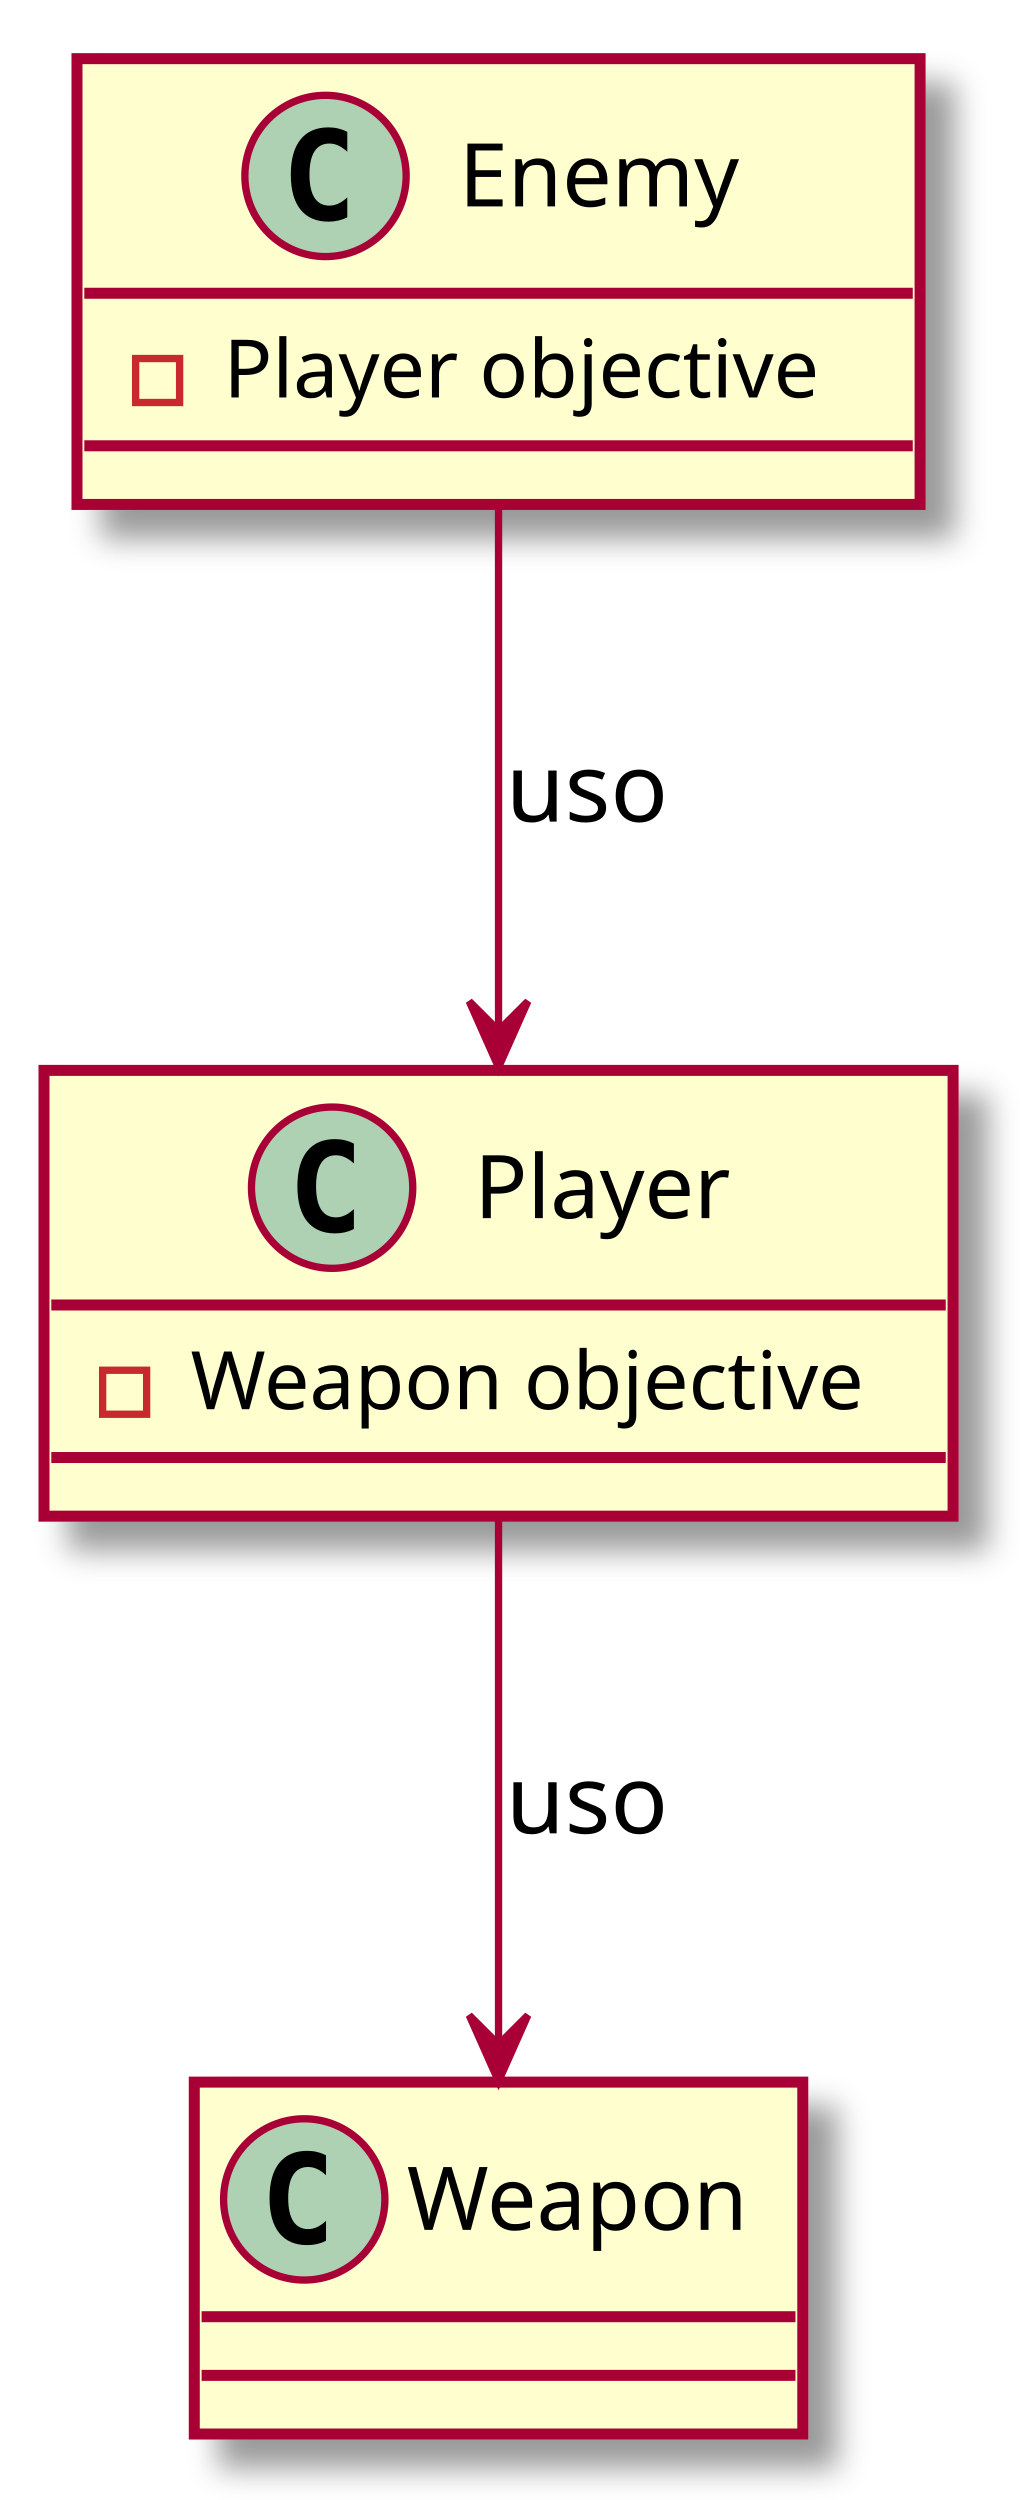
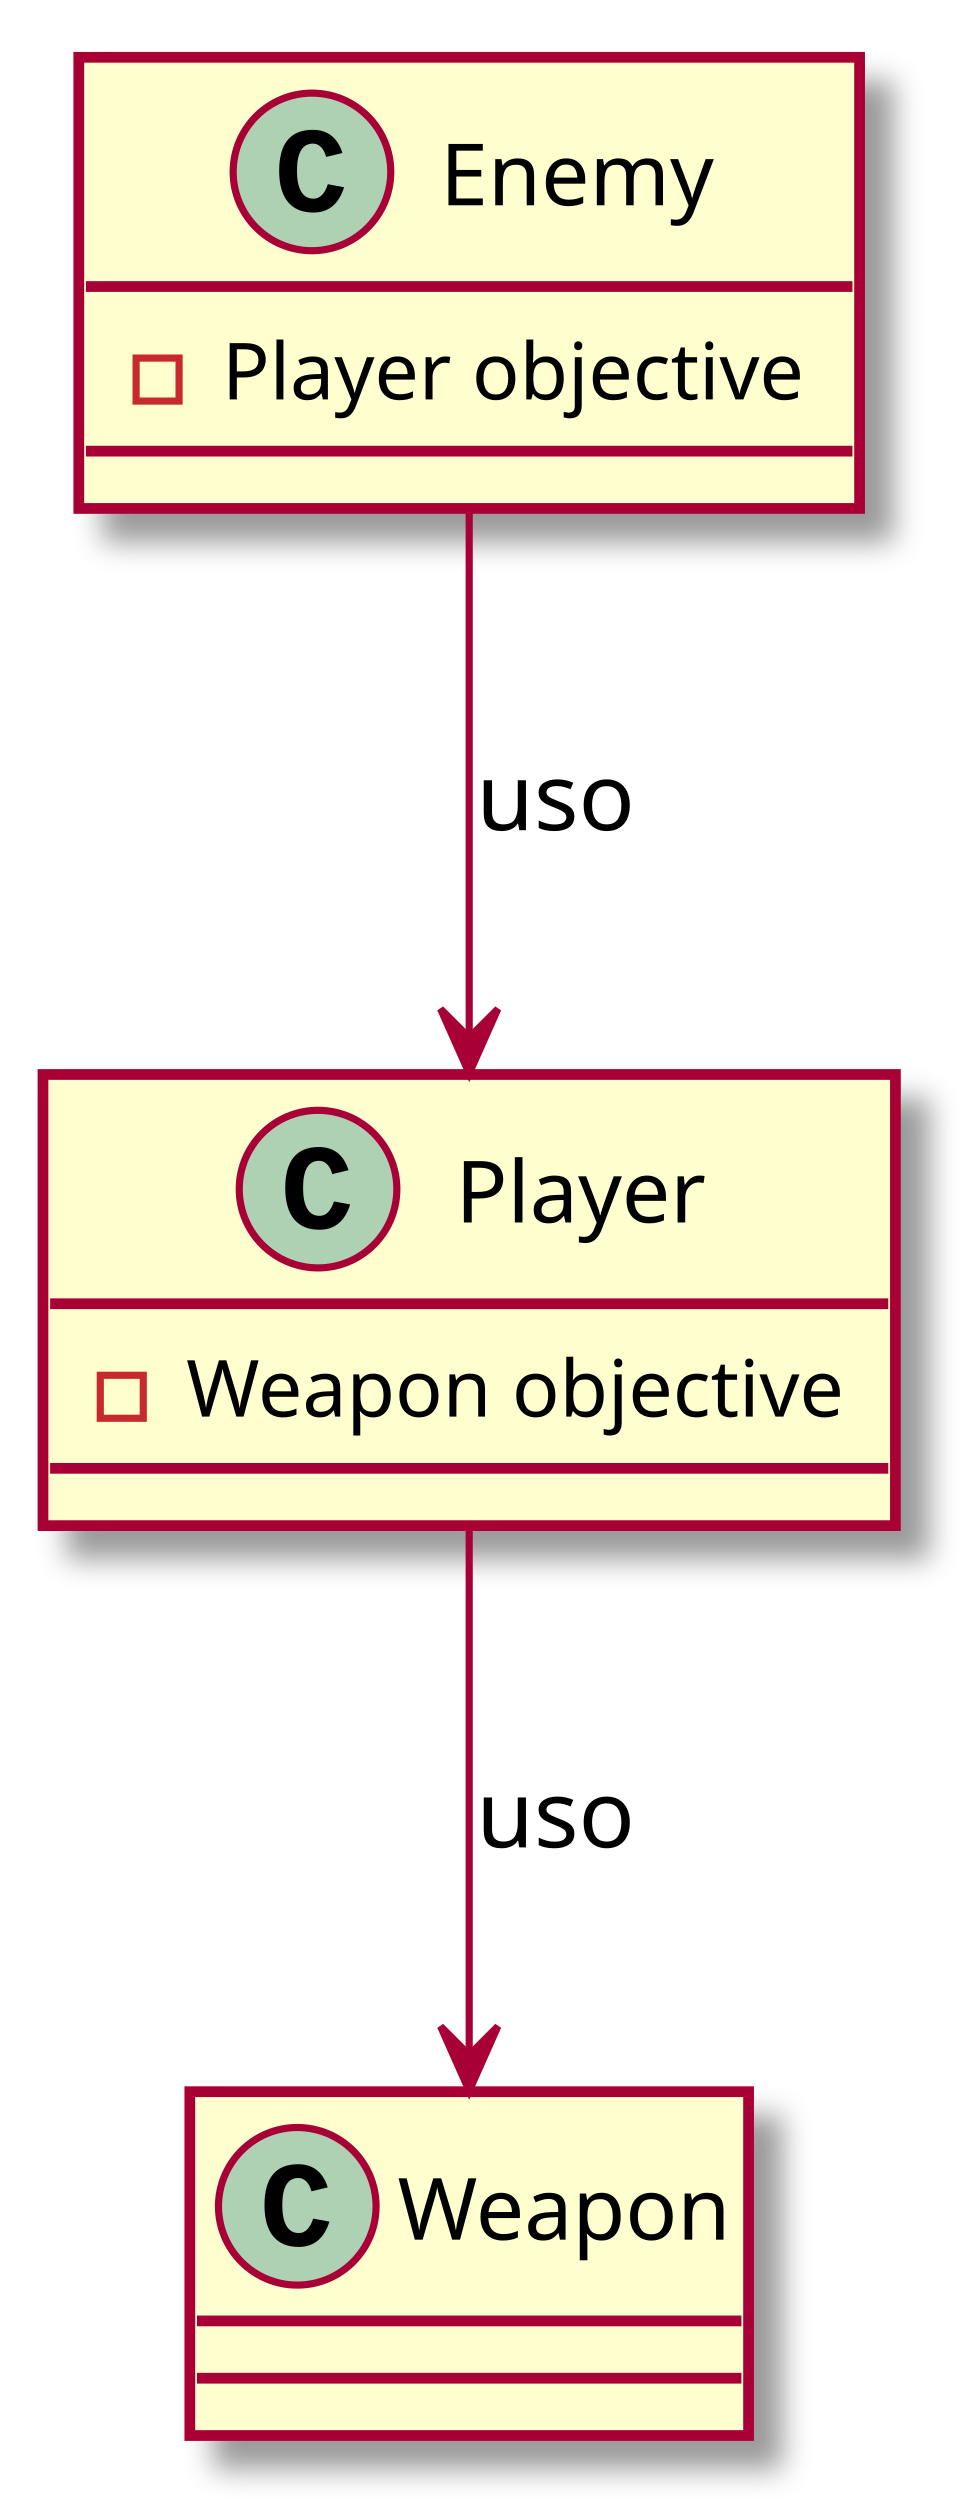
- <svg xmlns="http://www.w3.org/2000/svg" height="341px" style="width:139px;height:341px;" version="1.1" viewBox="0 0 139 341" width="139px">
+ <svg xmlns="http://www.w3.org/2000/svg" contentScriptType="application/ecmascript" contentStyleType="text/css" height="349px" preserveAspectRatio="none" style="width:134px;height:349px;" version="1.1" viewBox="0 0 134 349" width="134px" zoomAndPan="magnify">
  <defs>
-     <filter height="300%" id="f1" width="300%" x="-1" y="-1">
+     <filter height="300%" id="f2iiz0r" width="300%" x="-1" y="-1">
      <feGaussianBlur result="blurOut" stdDeviation="2.0" />
      <feColorMatrix in="blurOut" result="blurOut2" type="matrix" values="0 0 0 0 0 0 0 0 0 0 0 0 0 0 0 0 0 0 .4 0" />
      <feOffset dx="4.0" dy="4.0" in="blurOut2" result="blurOut3" />
      <feBlend in="SourceGraphic" in2="blurOut3" mode="normal" />
    </filter>
  </defs>
  <g>
-     <rect fill="#FEFECE" filter="url(#f1)" height="60.805" style="stroke: #A80036; stroke-width: 1.5;" width="115" x="10.5" y="8" />
-     <ellipse cx="44.4" cy="24" fill="#ADD1B2" rx="11" ry="11" style="stroke: #A80036; stroke-width: 1.0;" />
-     <path d="M47.369,29.641 Q46.791,29.938 46.15,30.086 Q45.509,30.234 44.806,30.234 Q42.306,30.234 40.986,28.586 Q39.666,26.938 39.666,23.812 Q39.666,20.688 40.986,19.031 Q42.306,17.375 44.806,17.375 Q45.509,17.375 46.158,17.531 Q46.806,17.688 47.369,17.984 L47.369,20.703 Q46.744,20.125 46.15,19.852 Q45.556,19.578 44.931,19.578 Q43.587,19.578 42.9,20.648 Q42.212,21.719 42.212,23.812 Q42.212,25.906 42.9,26.977 Q43.587,28.047 44.931,28.047 Q45.556,28.047 46.15,27.773 Q46.744,27.5 47.369,26.922 L47.369,29.641 Z " />
-     <text fill="#000000" font-family="sans-serif" font-size="12" lengthAdjust="spacingAndGlyphs" textLength="41" x="62.6" y="28.154">Enemy</text>
-     <line style="stroke: #A80036; stroke-width: 1.5;" x1="11.5" x2="124.5" y1="40" y2="40" />
-     <rect fill="none" height="6" style="stroke: #C82930; stroke-width: 1.0;" width="6" x="18.5" y="48.902" />
-     <text fill="#000000" font-family="sans-serif" font-size="11" lengthAdjust="spacingAndGlyphs" textLength="89" x="30.5" y="54.21">Player objective</text>
-     <line style="stroke: #A80036; stroke-width: 1.5;" x1="11.5" x2="124.5" y1="60.805" y2="60.805" />
-     <rect fill="#FEFECE" filter="url(#f1)" height="60.805" style="stroke: #A80036; stroke-width: 1.5;" width="124" x="6" y="146" />
-     <ellipse cx="45.3" cy="162" fill="#ADD1B2" rx="11" ry="11" style="stroke: #A80036; stroke-width: 1.0;" />
-     <path d="M48.269,167.641 Q47.691,167.938 47.05,168.086 Q46.409,168.234 45.706,168.234 Q43.206,168.234 41.886,166.586 Q40.566,164.938 40.566,161.812 Q40.566,158.688 41.886,157.031 Q43.206,155.375 45.706,155.375 Q46.409,155.375 47.058,155.531 Q47.706,155.688 48.269,155.984 L48.269,158.703 Q47.644,158.125 47.05,157.852 Q46.456,157.578 45.831,157.578 Q44.487,157.578 43.8,158.648 Q43.112,159.719 43.112,161.812 Q43.112,163.906 43.8,164.977 Q44.487,166.047 45.831,166.047 Q46.456,166.047 47.05,165.773 Q47.644,165.5 48.269,164.922 L48.269,167.641 Z " />
-     <text fill="#000000" font-family="sans-serif" font-size="12" lengthAdjust="spacingAndGlyphs" textLength="38" x="64.7" y="166.154">Player</text>
-     <line style="stroke: #A80036; stroke-width: 1.5;" x1="7" x2="129" y1="178" y2="178" />
-     <rect fill="none" height="6" style="stroke: #C82930; stroke-width: 1.0;" width="6" x="14" y="186.902" />
-     <text fill="#000000" font-family="sans-serif" font-size="11" lengthAdjust="spacingAndGlyphs" textLength="98" x="26" y="192.21">Weapon objective</text>
-     <line style="stroke: #A80036; stroke-width: 1.5;" x1="7" x2="129" y1="198.805" y2="198.805" />
-     <rect fill="#FEFECE" filter="url(#f1)" height="48" style="stroke: #A80036; stroke-width: 1.5;" width="83" x="26.5" y="284" />
-     <ellipse cx="41.5" cy="300" fill="#ADD1B2" rx="11" ry="11" style="stroke: #A80036; stroke-width: 1.0;" />
-     <path d="M44.469,305.641 Q43.891,305.938 43.25,306.086 Q42.609,306.234 41.906,306.234 Q39.406,306.234 38.086,304.586 Q36.766,302.938 36.766,299.812 Q36.766,296.688 38.086,295.031 Q39.406,293.375 41.906,293.375 Q42.609,293.375 43.258,293.531 Q43.906,293.688 44.469,293.984 L44.469,296.703 Q43.844,296.125 43.25,295.852 Q42.656,295.578 42.031,295.578 Q40.688,295.578 40,296.648 Q39.312,297.719 39.312,299.812 Q39.312,301.906 40,302.977 Q40.688,304.047 42.031,304.047 Q42.656,304.047 43.25,303.773 Q43.844,303.5 44.469,302.922 L44.469,305.641 Z " />
-     <text fill="#000000" font-family="sans-serif" font-size="12" lengthAdjust="spacingAndGlyphs" textLength="51" x="55.5" y="304.154">Weapon</text>
-     <line style="stroke: #A80036; stroke-width: 1.5;" x1="27.5" x2="108.5" y1="316" y2="316" />
-     <line style="stroke: #A80036; stroke-width: 1.5;" x1="27.5" x2="108.5" y1="324" y2="324" />
-     <path d="M68,207.21 C68,228.688 68,257.527 68,278.678 " fill="none" style="stroke: #A80036; stroke-width: 1.0;" />
-     <polygon fill="#A80036" points="68,283.881,72,274.881,68,278.881,64,274.881,68,283.881" style="stroke: #A80036; stroke-width: 1.0;" />
-     <text fill="#000000" font-family="sans-serif" font-size="13" lengthAdjust="spacingAndGlyphs" textLength="23" x="69" y="250.067">uso</text>
-     <path d="M68,69.01 C68,89.984 68,118.243 68,140.379 " fill="none" style="stroke: #A80036; stroke-width: 1.0;" />
-     <polygon fill="#A80036" points="68,145.578,72,136.578,68,140.578,64,136.578,68,145.578" style="stroke: #A80036; stroke-width: 1.0;" />
-     <text fill="#000000" font-family="sans-serif" font-size="13" lengthAdjust="spacingAndGlyphs" textLength="23" x="69" y="112.067">uso</text>
+     <rect fill="#FEFECE" filter="url(#f2iiz0r)" height="62.98" style="stroke: #A80036; stroke-width: 1.5;" width="109" x="11" y="8" />
+     <ellipse cx="43.55" cy="24" fill="#ADD1B2" rx="11" ry="11" style="stroke: #A80036; stroke-width: 1.0;" />
+     <path d="M41.456,23.844 Q41.456,25.719 42.034,26.727 Q42.612,27.734 43.769,27.734 Q45.112,27.734 45.769,25.719 L48.034,26.141 Q46.925,29.672 43.753,29.672 Q41.409,29.672 40.191,28.188 Q38.972,26.703 38.972,23.844 Q38.972,18.125 43.675,18.125 Q45.222,18.125 46.261,18.938 Q47.3,19.75 47.8,21.359 L45.534,21.906 Q45.3,21.031 44.816,20.539 Q44.331,20.047 43.706,20.047 Q41.456,20.047 41.456,23.844 Z " />
+     <text fill="#000000" font-family="sans-serif" font-size="12" lengthAdjust="spacingAndGlyphs" textLength="38" x="61.45" y="28.655">Enemy</text>
+     <line style="stroke: #A80036; stroke-width: 1.5;" x1="12" x2="119" y1="40" y2="40" />
+     <rect fill="none" height="6" style="stroke: #C82930; stroke-width: 1.0;" width="6" x="19" y="49.99" />
+     <text fill="#000000" font-family="sans-serif" font-size="11" lengthAdjust="spacingAndGlyphs" textLength="83" x="31" y="55.757">Player objective</text>
+     <line style="stroke: #A80036; stroke-width: 1.5;" x1="12" x2="119" y1="62.98" y2="62.98" />
+     <rect fill="#FEFECE" filter="url(#f2iiz0r)" height="62.98" style="stroke: #A80036; stroke-width: 1.5;" width="119" x="6" y="150" />
+     <ellipse cx="44.4" cy="166" fill="#ADD1B2" rx="11" ry="11" style="stroke: #A80036; stroke-width: 1.0;" />
+     <path d="M42.306,165.844 Q42.306,167.719 42.884,168.727 Q43.462,169.734 44.619,169.734 Q45.962,169.734 46.619,167.719 L48.884,168.141 Q47.775,171.672 44.603,171.672 Q42.259,171.672 41.041,170.188 Q39.822,168.703 39.822,165.844 Q39.822,160.125 44.525,160.125 Q46.072,160.125 47.111,160.938 Q48.15,161.75 48.65,163.359 L46.384,163.906 Q46.15,163.031 45.666,162.539 Q45.181,162.047 44.556,162.047 Q42.306,162.047 42.306,165.844 Z " />
+     <text fill="#000000" font-family="sans-serif" font-size="12" lengthAdjust="spacingAndGlyphs" textLength="35" x="63.6" y="170.655">Player</text>
+     <line style="stroke: #A80036; stroke-width: 1.5;" x1="7" x2="124" y1="182" y2="182" />
+     <rect fill="none" height="6" style="stroke: #C82930; stroke-width: 1.0;" width="6" x="14" y="191.99" />
+     <text fill="#000000" font-family="sans-serif" font-size="11" lengthAdjust="spacingAndGlyphs" textLength="93" x="26" y="197.757">Weapon objective</text>
+     <line style="stroke: #A80036; stroke-width: 1.5;" x1="7" x2="124" y1="204.98" y2="204.98" />
+     <rect fill="#FEFECE" filter="url(#f2iiz0r)" height="48" style="stroke: #A80036; stroke-width: 1.5;" width="78" x="26.5" y="292" />
+     <ellipse cx="41.5" cy="308" fill="#ADD1B2" rx="11" ry="11" style="stroke: #A80036; stroke-width: 1.0;" />
+     <path d="M39.406,307.844 Q39.406,309.719 39.984,310.727 Q40.562,311.734 41.719,311.734 Q43.062,311.734 43.719,309.719 L45.984,310.141 Q44.875,313.672 41.703,313.672 Q39.359,313.672 38.141,312.188 Q36.922,310.703 36.922,307.844 Q36.922,302.125 41.625,302.125 Q43.172,302.125 44.211,302.938 Q45.25,303.75 45.75,305.359 L43.484,305.906 Q43.25,305.031 42.766,304.539 Q42.281,304.047 41.656,304.047 Q39.406,304.047 39.406,307.844 Z " />
+     <text fill="#000000" font-family="sans-serif" font-size="12" lengthAdjust="spacingAndGlyphs" textLength="46" x="55.5" y="312.655">Weapon</text>
+     <line style="stroke: #A80036; stroke-width: 1.5;" x1="27.5" x2="103.5" y1="324" y2="324" />
+     <line style="stroke: #A80036; stroke-width: 1.5;" x1="27.5" x2="103.5" y1="332" y2="332" />
+     <path d="M65.5,213.231 C65.5,235.455 65.5,265.248 65.5,286.853 " fill="none" style="stroke: #A80036; stroke-width: 1.0;" />
+     <polygon fill="#A80036" points="65.5,291.882,69.5,282.882,65.5,286.882,61.5,282.882,65.5,291.882" style="stroke: #A80036; stroke-width: 1.0;" />
+     <text fill="#000000" font-family="sans-serif" font-size="13" lengthAdjust="spacingAndGlyphs" textLength="22" x="66.5" y="257.895">uso</text>
+     <path d="M65.5,71.224 C65.5,92.925 65.5,122.072 65.5,144.806 " fill="none" style="stroke: #A80036; stroke-width: 1.0;" />
+     <polygon fill="#A80036" points="65.5,149.848,69.5,140.848,65.5,144.848,61.5,140.848,65.5,149.848" style="stroke: #A80036; stroke-width: 1.0;" />
+     <text fill="#000000" font-family="sans-serif" font-size="13" lengthAdjust="spacingAndGlyphs" textLength="22" x="66.5" y="115.895">uso</text>
  </g>
</svg>
